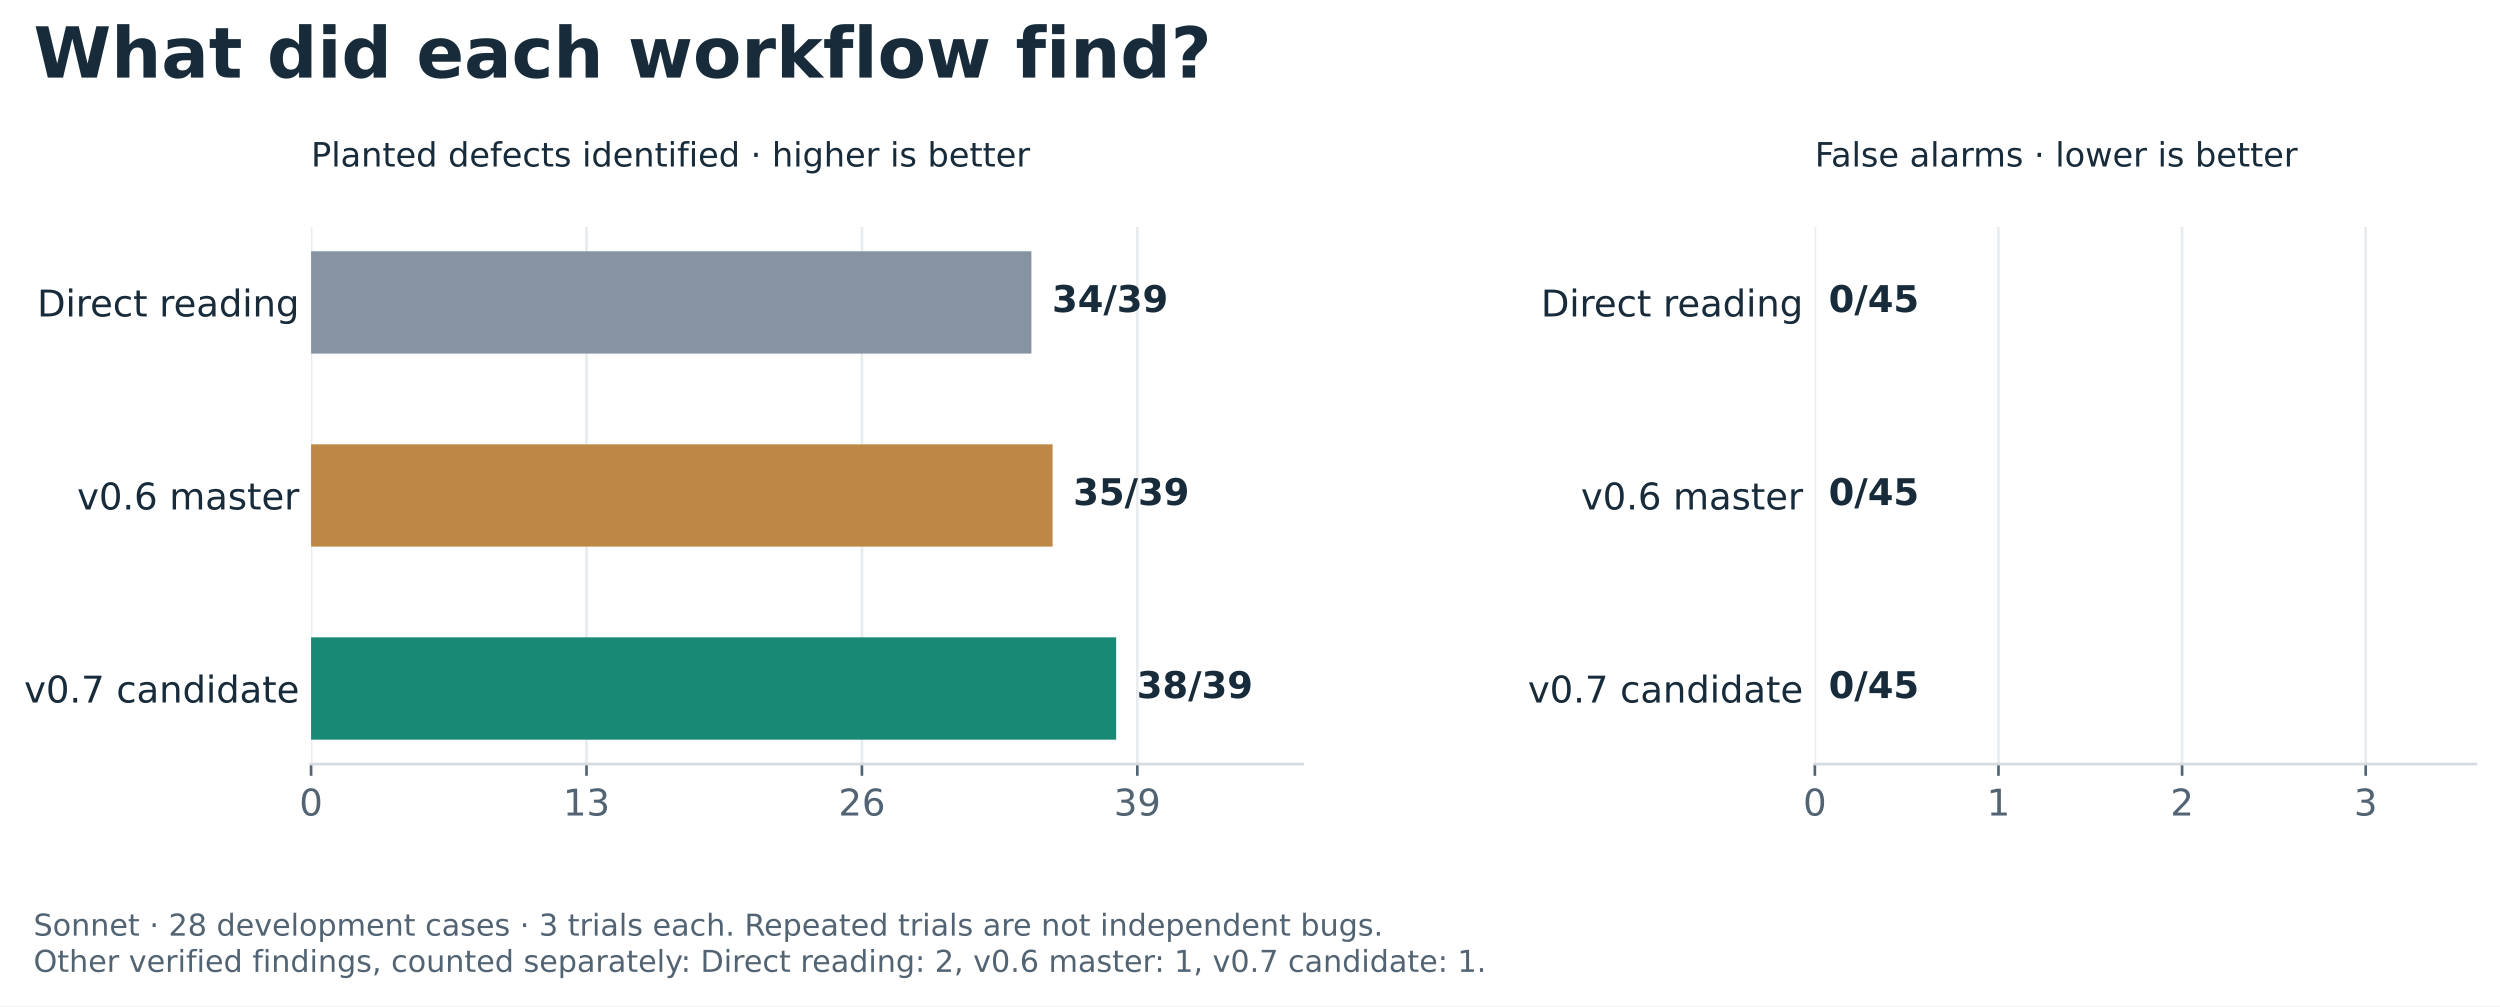
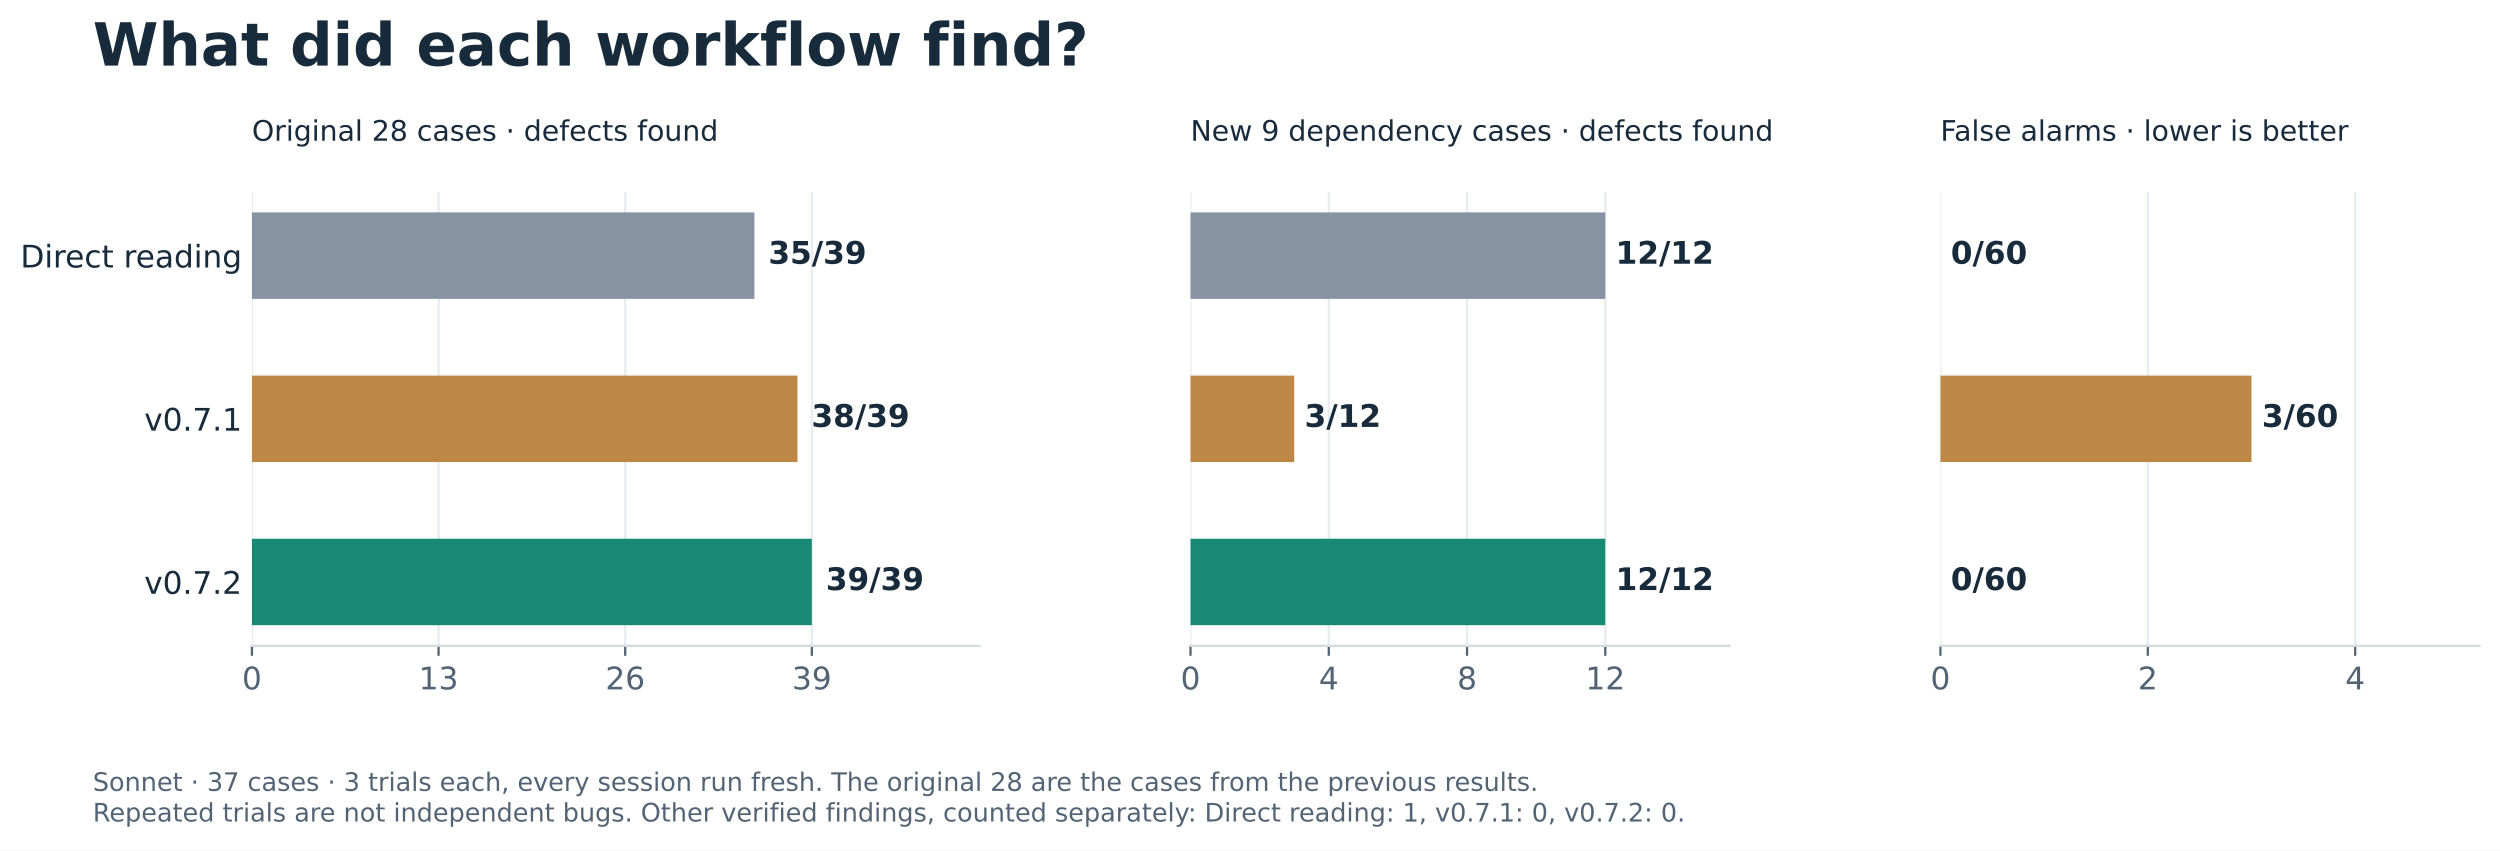
- <svg xmlns="http://www.w3.org/2000/svg" xmlns:xlink="http://www.w3.org/1999/xlink" width="745.845pt" height="300.207pt" viewBox="0 0 745.845 300.207" version="1.1">
+ <svg xmlns="http://www.w3.org/2000/svg" xmlns:xlink="http://www.w3.org/1999/xlink" width="882.353pt" height="300.207pt" viewBox="0 0 882.353 300.207" version="1.1">
  <defs>
    <style type="text/css">*{stroke-linejoin: round; stroke-linecap: butt}</style>
  </defs>
  <g id="figure_1">
    <g id="patch_1">
-       <path d="M 0 300.207 L 745.845 300.207 L 745.845 0 L 0 0 z " style="fill: #ffffff" />
+       <path d="M 0 300.207 L 882.353 300.207 L 882.353 0 L 0 0 z " style="fill: #ffffff" />
    </g>
    <g id="axes_1">
      <g id="patch_2">
-         <path d="M 92.805 227.952 L 388.609 227.952 L 388.609 67.68 L 92.805 67.68 z " style="fill: #ffffff" />
+         <path d="M 88.913 227.952 L 345.813 227.952 L 345.813 67.68 L 88.913 67.68 z " style="fill: #ffffff" />
      </g>
      <g id="matplotlib.axis_1">
        <g id="xtick_1">
          <g id="line2d_1">
-             <path d="M 92.805 227.952 L 92.805 67.68 " clip-path="url(#p41cab7fc47)" style="fill: none; stroke: #e8ecef; stroke-width: 0.8; stroke-linecap: square" />
+             <path d="M 88.913 227.952 L 88.913 67.68 " clip-path="url(#p164fb8f6ae)" style="fill: none; stroke: #e8ecef; stroke-width: 0.8; stroke-linecap: square" />
          </g>
          <g id="line2d_2">
            <defs>
-               <path id="m5f79a7d0fc" d="M 0 0 L 0 3.5 " style="stroke: #526473; stroke-width: 0.8" />
+               <path id="mabe39b0645" d="M 0 0 L 0 3.5 " style="stroke: #526473; stroke-width: 0.8" />
            </defs>
            <g>
-               <use xlink:href="#m5f79a7d0fc" x="92.805" y="227.952" style="fill: #526473; stroke: #526473; stroke-width: 0.8" />
+               <use xlink:href="#mabe39b0645" x="88.913" y="227.952" style="fill: #526473; stroke: #526473; stroke-width: 0.8" />
            </g>
          </g>
          <g id="text_1">
-             <text style="font-size: 11px; font-family: 'DejaVu Sans'; text-anchor: middle; fill: #526473" x="92.805" y="243.309" transform="rotate(-0 92.80469 243.3094)">0</text>
+             <text style="font-size: 11px; font-family: 'DejaVu Sans'; text-anchor: middle; fill: #526473" x="88.913" y="243.309" transform="rotate(-0 88.91344 243.3094)">0</text>
          </g>
        </g>
        <g id="xtick_2">
          <g id="line2d_3">
-             <path d="M 174.973 227.952 L 174.973 67.68 " clip-path="url(#p41cab7fc47)" style="fill: none; stroke: #e8ecef; stroke-width: 0.8; stroke-linecap: square" />
+             <path d="M 154.785 227.952 L 154.785 67.68 " clip-path="url(#p164fb8f6ae)" style="fill: none; stroke: #e8ecef; stroke-width: 0.8; stroke-linecap: square" />
          </g>
          <g id="line2d_4">
            <g>
-               <use xlink:href="#m5f79a7d0fc" x="174.973" y="227.952" style="fill: #526473; stroke: #526473; stroke-width: 0.8" />
+               <use xlink:href="#mabe39b0645" x="154.785" y="227.952" style="fill: #526473; stroke: #526473; stroke-width: 0.8" />
            </g>
          </g>
          <g id="text_2">
-             <text style="font-size: 11px; font-family: 'DejaVu Sans'; text-anchor: middle; fill: #526473" x="174.973" y="243.309" transform="rotate(-0 174.9726 243.3094)">13</text>
+             <text style="font-size: 11px; font-family: 'DejaVu Sans'; text-anchor: middle; fill: #526473" x="154.785" y="243.309" transform="rotate(-0 154.7852 243.3094)">13</text>
          </g>
        </g>
        <g id="xtick_3">
          <g id="line2d_5">
-             <path d="M 257.141 227.952 L 257.141 67.68 " clip-path="url(#p41cab7fc47)" style="fill: none; stroke: #e8ecef; stroke-width: 0.8; stroke-linecap: square" />
+             <path d="M 220.657 227.952 L 220.657 67.68 " clip-path="url(#p164fb8f6ae)" style="fill: none; stroke: #e8ecef; stroke-width: 0.8; stroke-linecap: square" />
          </g>
          <g id="line2d_6">
            <g>
-               <use xlink:href="#m5f79a7d0fc" x="257.141" y="227.952" style="fill: #526473; stroke: #526473; stroke-width: 0.8" />
+               <use xlink:href="#mabe39b0645" x="220.657" y="227.952" style="fill: #526473; stroke: #526473; stroke-width: 0.8" />
            </g>
          </g>
          <g id="text_3">
-             <text style="font-size: 11px; font-family: 'DejaVu Sans'; text-anchor: middle; fill: #526473" x="257.141" y="243.309" transform="rotate(-0 257.1406 243.3094)">26</text>
+             <text style="font-size: 11px; font-family: 'DejaVu Sans'; text-anchor: middle; fill: #526473" x="220.657" y="243.309" transform="rotate(-0 220.6569 243.3094)">26</text>
          </g>
        </g>
        <g id="xtick_4">
          <g id="line2d_7">
-             <path d="M 339.309 227.952 L 339.309 67.68 " clip-path="url(#p41cab7fc47)" style="fill: none; stroke: #e8ecef; stroke-width: 0.8; stroke-linecap: square" />
+             <path d="M 286.529 227.952 L 286.529 67.68 " clip-path="url(#p164fb8f6ae)" style="fill: none; stroke: #e8ecef; stroke-width: 0.8; stroke-linecap: square" />
          </g>
          <g id="line2d_8">
            <g>
-               <use xlink:href="#m5f79a7d0fc" x="339.309" y="227.952" style="fill: #526473; stroke: #526473; stroke-width: 0.8" />
+               <use xlink:href="#mabe39b0645" x="286.529" y="227.952" style="fill: #526473; stroke: #526473; stroke-width: 0.8" />
            </g>
          </g>
          <g id="text_4">
-             <text style="font-size: 11px; font-family: 'DejaVu Sans'; text-anchor: middle; fill: #526473" x="339.309" y="243.309" transform="rotate(-0 339.3085 243.3094)">39</text>
+             <text style="font-size: 11px; font-family: 'DejaVu Sans'; text-anchor: middle; fill: #526473" x="286.529" y="243.309" transform="rotate(-0 286.5286 243.3094)">39</text>
          </g>
        </g>
      </g>
      <g id="matplotlib.axis_2">
        <g id="ytick_1">
          <g id="line2d_9" />
          <g id="text_5">
-             <text style="font-size: 11px; font-family: 'DejaVu Sans'; text-anchor: end; fill: #172b3a" x="89.305" y="94.405" transform="rotate(-0 89.30469 94.40549)">Direct reading</text>
+             <text style="font-size: 11px; font-family: 'DejaVu Sans'; text-anchor: end; fill: #172b3a" x="85.413" y="94.405" transform="rotate(-0 85.41344 94.40549)">Direct reading</text>
          </g>
        </g>
        <g id="ytick_2">
          <g id="line2d_10" />
          <g id="text_6">
-             <text style="font-size: 11px; font-family: 'DejaVu Sans'; text-anchor: end; fill: #172b3a" x="89.305" y="151.995" transform="rotate(-0 89.30469 151.9947)">v0.6 master</text>
+             <text style="font-size: 11px; font-family: 'DejaVu Sans'; text-anchor: end; fill: #172b3a" x="85.413" y="151.995" transform="rotate(-0 85.41344 151.9947)">v0.7.1</text>
          </g>
        </g>
        <g id="ytick_3">
          <g id="line2d_11" />
          <g id="text_7">
-             <text style="font-size: 11px; font-family: 'DejaVu Sans'; text-anchor: end; fill: #172b3a" x="89.305" y="209.585" transform="rotate(-0 89.30469 209.5848)">v0.7 candidate</text>
+             <text style="font-size: 11px; font-family: 'DejaVu Sans'; text-anchor: end; fill: #172b3a" x="85.413" y="209.584" transform="rotate(-0 85.41344 209.5844)">v0.7.2</text>
          </g>
        </g>
      </g>
      <g id="patch_3">
-         <path d="M 92.805 74.965 L 307.705 74.965 L 307.705 105.488 L 92.805 105.488 z " clip-path="url(#p41cab7fc47)" style="fill: #8593a3" />
+         <path d="M 88.913 74.965 L 266.26 74.965 L 266.26 105.488 L 88.913 105.488 z " clip-path="url(#p164fb8f6ae)" style="fill: #8593a3" />
      </g>
      <g id="patch_4">
-         <path d="M 92.805 132.555 L 314.026 132.555 L 314.026 163.077 L 92.805 163.077 z " clip-path="url(#p41cab7fc47)" style="fill: #bd8745" />
+         <path d="M 88.913 132.555 L 281.462 132.555 L 281.462 163.077 L 88.913 163.077 z " clip-path="url(#p164fb8f6ae)" style="fill: #bd8745" />
      </g>
      <g id="patch_5">
-         <path d="M 92.805 190.144 L 332.988 190.144 L 332.988 220.667 L 92.805 220.667 z " clip-path="url(#p41cab7fc47)" style="fill: #178974" />
+         <path d="M 88.913 190.144 L 286.529 190.144 L 286.529 220.667 L 88.913 220.667 z " clip-path="url(#p164fb8f6ae)" style="fill: #178974" />
      </g>
      <g id="patch_6">
-         <path d="M 92.805 227.952 L 388.609 227.952 " style="fill: none; stroke: #d5dae0; stroke-width: 0.8; stroke-linejoin: miter; stroke-linecap: square" />
+         <path d="M 88.913 227.952 L 345.813 227.952 " style="fill: none; stroke: #d5dae0; stroke-width: 0.8; stroke-linejoin: miter; stroke-linecap: square" />
      </g>
      <g id="text_8">
-         <text style="font-weight: 700; font-size: 11px; font-family: 'DejaVu Sans'; text-anchor: start; fill: #172b3a" x="313.868" y="93.084" transform="rotate(-0 313.868 93.08377)">34/39</text>
+         <text style="font-weight: 700; font-size: 11px; font-family: 'DejaVu Sans'; text-anchor: start; fill: #172b3a" x="271.201" y="93.084" transform="rotate(-0 271.2008 93.08377)">35/39</text>
      </g>
      <g id="text_9">
-         <text style="font-weight: 700; font-size: 11px; font-family: 'DejaVu Sans'; text-anchor: start; fill: #172b3a" x="320.189" y="150.673" transform="rotate(-0 320.1887 150.6734)">35/39</text>
+         <text style="font-weight: 700; font-size: 11px; font-family: 'DejaVu Sans'; text-anchor: start; fill: #172b3a" x="286.402" y="150.673" transform="rotate(-0 286.4019 150.6734)">38/39</text>
      </g>
      <g id="text_10">
-         <text style="font-weight: 700; font-size: 11px; font-family: 'DejaVu Sans'; text-anchor: start; fill: #172b3a" x="339.15" y="208.263" transform="rotate(-0 339.1505 208.2631)">38/39</text>
+         <text style="font-weight: 700; font-size: 11px; font-family: 'DejaVu Sans'; text-anchor: start; fill: #172b3a" x="291.469" y="208.263" transform="rotate(-0 291.469 208.2631)">39/39</text>
      </g>
      <g id="text_11">
-         <text style="font-size: 10px; font-family: 'DejaVu Sans'; text-anchor: start; fill: #172b3a" x="92.805" y="49.68" transform="rotate(-0 92.80469 49.68)">Planted defects identified · higher is better</text>
+         <text style="font-size: 10px; font-family: 'DejaVu Sans'; text-anchor: start; fill: #172b3a" x="88.913" y="49.68" transform="rotate(-0 88.91344 49.68)">Original 28 cases · defects found</text>
      </g>
    </g>
    <g id="axes_2">
      <g id="patch_7">
-         <path d="M 541.442 227.952 L 738.645 227.952 L 738.645 67.68 L 541.442 67.68 z " style="fill: #ffffff" />
+         <path d="M 420.187 227.952 L 610.483 227.952 L 610.483 67.68 L 420.187 67.68 z " style="fill: #ffffff" />
      </g>
      <g id="matplotlib.axis_3">
        <g id="xtick_5">
          <g id="line2d_12">
-             <path d="M 541.442 227.952 L 541.442 67.68 " clip-path="url(#p399fba9d42)" style="fill: none; stroke: #e8ecef; stroke-width: 0.8; stroke-linecap: square" />
+             <path d="M 420.187 227.952 L 420.187 67.68 " clip-path="url(#p81b9ed20d2)" style="fill: none; stroke: #e8ecef; stroke-width: 0.8; stroke-linecap: square" />
          </g>
          <g id="line2d_13">
            <g>
-               <use xlink:href="#m5f79a7d0fc" x="541.442" y="227.952" style="fill: #526473; stroke: #526473; stroke-width: 0.8" />
+               <use xlink:href="#mabe39b0645" x="420.187" y="227.952" style="fill: #526473; stroke: #526473; stroke-width: 0.8" />
            </g>
          </g>
          <g id="text_12">
-             <text style="font-size: 11px; font-family: 'DejaVu Sans'; text-anchor: middle; fill: #526473" x="541.442" y="243.309" transform="rotate(-0 541.4416 243.3094)">0</text>
+             <text style="font-size: 11px; font-family: 'DejaVu Sans'; text-anchor: middle; fill: #526473" x="420.187" y="243.309" transform="rotate(-0 420.1872 243.3094)">0</text>
          </g>
        </g>
        <g id="xtick_6">
          <g id="line2d_14">
-             <path d="M 596.22 227.952 L 596.22 67.68 " clip-path="url(#p399fba9d42)" style="fill: none; stroke: #e8ecef; stroke-width: 0.8; stroke-linecap: square" />
+             <path d="M 468.981 227.952 L 468.981 67.68 " clip-path="url(#p81b9ed20d2)" style="fill: none; stroke: #e8ecef; stroke-width: 0.8; stroke-linecap: square" />
          </g>
          <g id="line2d_15">
            <g>
-               <use xlink:href="#m5f79a7d0fc" x="596.22" y="227.952" style="fill: #526473; stroke: #526473; stroke-width: 0.8" />
+               <use xlink:href="#mabe39b0645" x="468.981" y="227.952" style="fill: #526473; stroke: #526473; stroke-width: 0.8" />
            </g>
          </g>
          <g id="text_13">
-             <text style="font-size: 11px; font-family: 'DejaVu Sans'; text-anchor: middle; fill: #526473" x="596.22" y="243.309" transform="rotate(-0 596.2203 243.3094)">1</text>
+             <text style="font-size: 11px; font-family: 'DejaVu Sans'; text-anchor: middle; fill: #526473" x="468.981" y="243.309" transform="rotate(-0 468.9811 243.3094)">4</text>
          </g>
        </g>
        <g id="xtick_7">
          <g id="line2d_16">
-             <path d="M 650.999 227.952 L 650.999 67.68 " clip-path="url(#p399fba9d42)" style="fill: none; stroke: #e8ecef; stroke-width: 0.8; stroke-linecap: square" />
+             <path d="M 517.775 227.952 L 517.775 67.68 " clip-path="url(#p81b9ed20d2)" style="fill: none; stroke: #e8ecef; stroke-width: 0.8; stroke-linecap: square" />
          </g>
          <g id="line2d_17">
            <g>
-               <use xlink:href="#m5f79a7d0fc" x="650.999" y="227.952" style="fill: #526473; stroke: #526473; stroke-width: 0.8" />
+               <use xlink:href="#mabe39b0645" x="517.775" y="227.952" style="fill: #526473; stroke: #526473; stroke-width: 0.8" />
            </g>
          </g>
          <g id="text_14">
-             <text style="font-size: 11px; font-family: 'DejaVu Sans'; text-anchor: middle; fill: #526473" x="650.999" y="243.309" transform="rotate(-0 650.9989 243.3094)">2</text>
+             <text style="font-size: 11px; font-family: 'DejaVu Sans'; text-anchor: middle; fill: #526473" x="517.775" y="243.309" transform="rotate(-0 517.7749 243.3094)">8</text>
          </g>
        </g>
        <g id="xtick_8">
          <g id="line2d_18">
-             <path d="M 705.778 227.952 L 705.778 67.68 " clip-path="url(#p399fba9d42)" style="fill: none; stroke: #e8ecef; stroke-width: 0.8; stroke-linecap: square" />
+             <path d="M 566.569 227.952 L 566.569 67.68 " clip-path="url(#p81b9ed20d2)" style="fill: none; stroke: #e8ecef; stroke-width: 0.8; stroke-linecap: square" />
          </g>
          <g id="line2d_19">
            <g>
-               <use xlink:href="#m5f79a7d0fc" x="705.778" y="227.952" style="fill: #526473; stroke: #526473; stroke-width: 0.8" />
+               <use xlink:href="#mabe39b0645" x="566.569" y="227.952" style="fill: #526473; stroke: #526473; stroke-width: 0.8" />
            </g>
          </g>
          <g id="text_15">
-             <text style="font-size: 11px; font-family: 'DejaVu Sans'; text-anchor: middle; fill: #526473" x="705.778" y="243.309" transform="rotate(-0 705.7775 243.3094)">3</text>
+             <text style="font-size: 11px; font-family: 'DejaVu Sans'; text-anchor: middle; fill: #526473" x="566.569" y="243.309" transform="rotate(-0 566.5688 243.3094)">12</text>
          </g>
        </g>
      </g>
      <g id="matplotlib.axis_4">
        <g id="ytick_4">
          <g id="line2d_20" />
-           <g id="text_16">
-             <text style="font-size: 11px; font-family: 'DejaVu Sans'; text-anchor: end; fill: #172b3a" x="537.942" y="94.405" transform="rotate(-0 537.9416 94.40549)">Direct reading</text>
-           </g>
        </g>
        <g id="ytick_5">
          <g id="line2d_21" />
-           <g id="text_17">
-             <text style="font-size: 11px; font-family: 'DejaVu Sans'; text-anchor: end; fill: #172b3a" x="537.942" y="151.995" transform="rotate(-0 537.9416 151.9947)">v0.6 master</text>
-           </g>
        </g>
        <g id="ytick_6">
          <g id="line2d_22" />
-           <g id="text_18">
-             <text style="font-size: 11px; font-family: 'DejaVu Sans'; text-anchor: end; fill: #172b3a" x="537.942" y="209.585" transform="rotate(-0 537.9416 209.5848)">v0.7 candidate</text>
-           </g>
        </g>
      </g>
      <g id="patch_8">
-         <path d="M 541.442 74.965 L 541.442 74.965 L 541.442 105.488 L 541.442 105.488 z " clip-path="url(#p399fba9d42)" style="fill: #8593a3" />
+         <path d="M 420.187 74.965 L 566.569 74.965 L 566.569 105.488 L 420.187 105.488 z " clip-path="url(#p81b9ed20d2)" style="fill: #8593a3" />
      </g>
      <g id="patch_9">
-         <path d="M 541.442 132.555 L 541.442 132.555 L 541.442 163.077 L 541.442 163.077 z " clip-path="url(#p399fba9d42)" style="fill: #bd8745" />
+         <path d="M 420.187 132.555 L 456.783 132.555 L 456.783 163.077 L 420.187 163.077 z " clip-path="url(#p81b9ed20d2)" style="fill: #bd8745" />
      </g>
      <g id="patch_10">
-         <path d="M 541.442 190.144 L 541.442 190.144 L 541.442 220.667 L 541.442 220.667 z " clip-path="url(#p399fba9d42)" style="fill: #178974" />
+         <path d="M 420.187 190.144 L 566.569 190.144 L 566.569 220.667 L 420.187 220.667 z " clip-path="url(#p81b9ed20d2)" style="fill: #178974" />
      </g>
      <g id="patch_11">
-         <path d="M 541.442 227.952 L 738.645 227.952 " style="fill: none; stroke: #d5dae0; stroke-width: 0.8; stroke-linejoin: miter; stroke-linecap: square" />
+         <path d="M 420.187 227.952 L 610.483 227.952 " style="fill: none; stroke: #d5dae0; stroke-width: 0.8; stroke-linejoin: miter; stroke-linecap: square" />
+       </g>
+       <g id="text_16">
+         <text style="font-weight: 700; font-size: 11px; font-family: 'DejaVu Sans'; text-anchor: start; fill: #172b3a" x="570.228" y="93.084" transform="rotate(-0 570.2284 93.08377)">12/12</text>
+       </g>
+       <g id="text_17">
+         <text style="font-weight: 700; font-size: 11px; font-family: 'DejaVu Sans'; text-anchor: start; fill: #172b3a" x="460.442" y="150.673" transform="rotate(-0 460.4422 150.6734)">3/12</text>
+       </g>
+       <g id="text_18">
+         <text style="font-weight: 700; font-size: 11px; font-family: 'DejaVu Sans'; text-anchor: start; fill: #172b3a" x="570.228" y="208.263" transform="rotate(-0 570.2284 208.2631)">12/12</text>
      </g>
      <g id="text_19">
-         <text style="font-weight: 700; font-size: 11px; font-family: 'DejaVu Sans'; text-anchor: start; fill: #172b3a" x="545.55" y="93.084" transform="rotate(-0 545.55 93.08377)">0/45</text>
-       </g>
-       <g id="text_20">
-         <text style="font-weight: 700; font-size: 11px; font-family: 'DejaVu Sans'; text-anchor: start; fill: #172b3a" x="545.55" y="150.673" transform="rotate(-0 545.55 150.6734)">0/45</text>
-       </g>
-       <g id="text_21">
-         <text style="font-weight: 700; font-size: 11px; font-family: 'DejaVu Sans'; text-anchor: start; fill: #172b3a" x="545.55" y="208.263" transform="rotate(-0 545.55 208.2631)">0/45</text>
-       </g>
-       <g id="text_22">
-         <text style="font-size: 10px; font-family: 'DejaVu Sans'; text-anchor: start; fill: #172b3a" x="541.442" y="49.68" transform="rotate(-0 541.4416 49.68)">False alarms · lower is better</text>
-       </g>
-     </g>
-     <g id="text_23">
-       <text style="font-weight: 700; font-size: 21px; font-family: 'DejaVu Sans'; text-anchor: start; fill: #172b3a" x="10.005" y="23.157" transform="rotate(-0 10.00469 23.15672)">What did each workflow find?</text>
-     </g>
-     <g id="text_24">
-       <text style="font-size: 9px; font-family: 'DejaVu Sans'; fill: #526473" transform="translate(10.00469 279.1415)">Sonnet · 28 development cases · 3 trials each. Repeated trials are not independent bugs.</text>
-       <text style="font-size: 9px; font-family: 'DejaVu Sans'; fill: #526473" transform="translate(10.00469 289.944)">Other verified findings, counted separately: Direct reading: 2, v0.6 master: 1, v0.7 candidate: 1.</text>
+         <text style="font-size: 10px; font-family: 'DejaVu Sans'; text-anchor: start; fill: #172b3a" x="420.187" y="49.68" transform="rotate(-0 420.1872 49.68)">New 9 dependency cases · defects found</text>
+       </g>
+     </g>
+     <g id="axes_3">
+       <g id="patch_12">
+         <path d="M 684.857 227.952 L 875.153 227.952 L 875.153 67.68 L 684.857 67.68 z " style="fill: #ffffff" />
+       </g>
+       <g id="matplotlib.axis_5">
+         <g id="xtick_9">
+           <g id="line2d_23">
+             <path d="M 684.857 227.952 L 684.857 67.68 " clip-path="url(#p1e4b66fa89)" style="fill: none; stroke: #e8ecef; stroke-width: 0.8; stroke-linecap: square" />
+           </g>
+           <g id="line2d_24">
+             <g>
+               <use xlink:href="#mabe39b0645" x="684.857" y="227.952" style="fill: #526473; stroke: #526473; stroke-width: 0.8" />
+             </g>
+           </g>
+           <g id="text_20">
+             <text style="font-size: 11px; font-family: 'DejaVu Sans'; text-anchor: middle; fill: #526473" x="684.857" y="243.309" transform="rotate(-0 684.8573 243.3094)">0</text>
+           </g>
+         </g>
+         <g id="xtick_10">
+           <g id="line2d_25">
+             <path d="M 758.048 227.952 L 758.048 67.68 " clip-path="url(#p1e4b66fa89)" style="fill: none; stroke: #e8ecef; stroke-width: 0.8; stroke-linecap: square" />
+           </g>
+           <g id="line2d_26">
+             <g>
+               <use xlink:href="#mabe39b0645" x="758.048" y="227.952" style="fill: #526473; stroke: #526473; stroke-width: 0.8" />
+             </g>
+           </g>
+           <g id="text_21">
+             <text style="font-size: 11px; font-family: 'DejaVu Sans'; text-anchor: middle; fill: #526473" x="758.048" y="243.309" transform="rotate(-0 758.0482 243.3094)">2</text>
+           </g>
+         </g>
+         <g id="xtick_11">
+           <g id="line2d_27">
+             <path d="M 831.239 227.952 L 831.239 67.68 " clip-path="url(#p1e4b66fa89)" style="fill: none; stroke: #e8ecef; stroke-width: 0.8; stroke-linecap: square" />
+           </g>
+           <g id="line2d_28">
+             <g>
+               <use xlink:href="#mabe39b0645" x="831.239" y="227.952" style="fill: #526473; stroke: #526473; stroke-width: 0.8" />
+             </g>
+           </g>
+           <g id="text_22">
+             <text style="font-size: 11px; font-family: 'DejaVu Sans'; text-anchor: middle; fill: #526473" x="831.239" y="243.309" transform="rotate(-0 831.239 243.3094)">4</text>
+           </g>
+         </g>
+       </g>
+       <g id="matplotlib.axis_6">
+         <g id="ytick_7">
+           <g id="line2d_29" />
+         </g>
+         <g id="ytick_8">
+           <g id="line2d_30" />
+         </g>
+         <g id="ytick_9">
+           <g id="line2d_31" />
+         </g>
+       </g>
+       <g id="patch_13">
+         <path d="M 684.857 74.965 L 684.857 74.965 L 684.857 105.488 L 684.857 105.488 z " clip-path="url(#p1e4b66fa89)" style="fill: #8593a3" />
+       </g>
+       <g id="patch_14">
+         <path d="M 684.857 132.555 L 794.644 132.555 L 794.644 163.077 L 684.857 163.077 z " clip-path="url(#p1e4b66fa89)" style="fill: #bd8745" />
+       </g>
+       <g id="patch_15">
+         <path d="M 684.857 190.144 L 684.857 190.144 L 684.857 220.667 L 684.857 220.667 z " clip-path="url(#p1e4b66fa89)" style="fill: #178974" />
+       </g>
+       <g id="patch_16">
+         <path d="M 684.857 227.952 L 875.153 227.952 " style="fill: none; stroke: #d5dae0; stroke-width: 0.8; stroke-linejoin: miter; stroke-linecap: square" />
+       </g>
+       <g id="text_23">
+         <text style="font-weight: 700; font-size: 11px; font-family: 'DejaVu Sans'; text-anchor: start; fill: #172b3a" x="688.517" y="93.084" transform="rotate(-0 688.5169 93.08377)">0/60</text>
+       </g>
+       <g id="text_24">
+         <text style="font-weight: 700; font-size: 11px; font-family: 'DejaVu Sans'; text-anchor: start; fill: #172b3a" x="798.303" y="150.673" transform="rotate(-0 798.3031 150.6734)">3/60</text>
+       </g>
+       <g id="text_25">
+         <text style="font-weight: 700; font-size: 11px; font-family: 'DejaVu Sans'; text-anchor: start; fill: #172b3a" x="688.517" y="208.263" transform="rotate(-0 688.5169 208.2631)">0/60</text>
+       </g>
+       <g id="text_26">
+         <text style="font-size: 10px; font-family: 'DejaVu Sans'; text-anchor: start; fill: #172b3a" x="684.857" y="49.68" transform="rotate(-0 684.8573 49.68)">False alarms · lower is better</text>
+       </g>
+     </g>
+     <g id="text_27">
+       <text style="font-weight: 700; font-size: 21px; font-family: 'DejaVu Sans'; text-anchor: start; fill: #172b3a" x="32.753" y="23.157" transform="rotate(-0 32.75344 23.15672)">What did each workflow find?</text>
+     </g>
+     <g id="text_28">
+       <text style="font-size: 9px; font-family: 'DejaVu Sans'; fill: #526473" transform="translate(32.75344 279.1415)">Sonnet · 37 cases · 3 trials each, every session run fresh. The original 28 are the cases from the previous results.</text>
+       <text style="font-size: 9px; font-family: 'DejaVu Sans'; fill: #526473" transform="translate(32.75344 289.944)">Repeated trials are not independent bugs. Other verified findings, counted separately: Direct reading: 1, v0.7.1: 0, v0.7.2: 0.</text>
    </g>
  </g>
  <defs>
-     <clipPath id="p41cab7fc47">
-       <rect x="92.805" y="67.68" width="295.805" height="160.272" />
+     <clipPath id="p164fb8f6ae">
+       <rect x="88.913" y="67.68" width="256.9" height="160.272" />
    </clipPath>
-     <clipPath id="p399fba9d42">
-       <rect x="541.442" y="67.68" width="197.203" height="160.272" />
+     <clipPath id="p81b9ed20d2">
+       <rect x="420.187" y="67.68" width="190.296" height="160.272" />
+     </clipPath>
+     <clipPath id="p1e4b66fa89">
+       <rect x="684.857" y="67.68" width="190.296" height="160.272" />
    </clipPath>
  </defs>
</svg>
